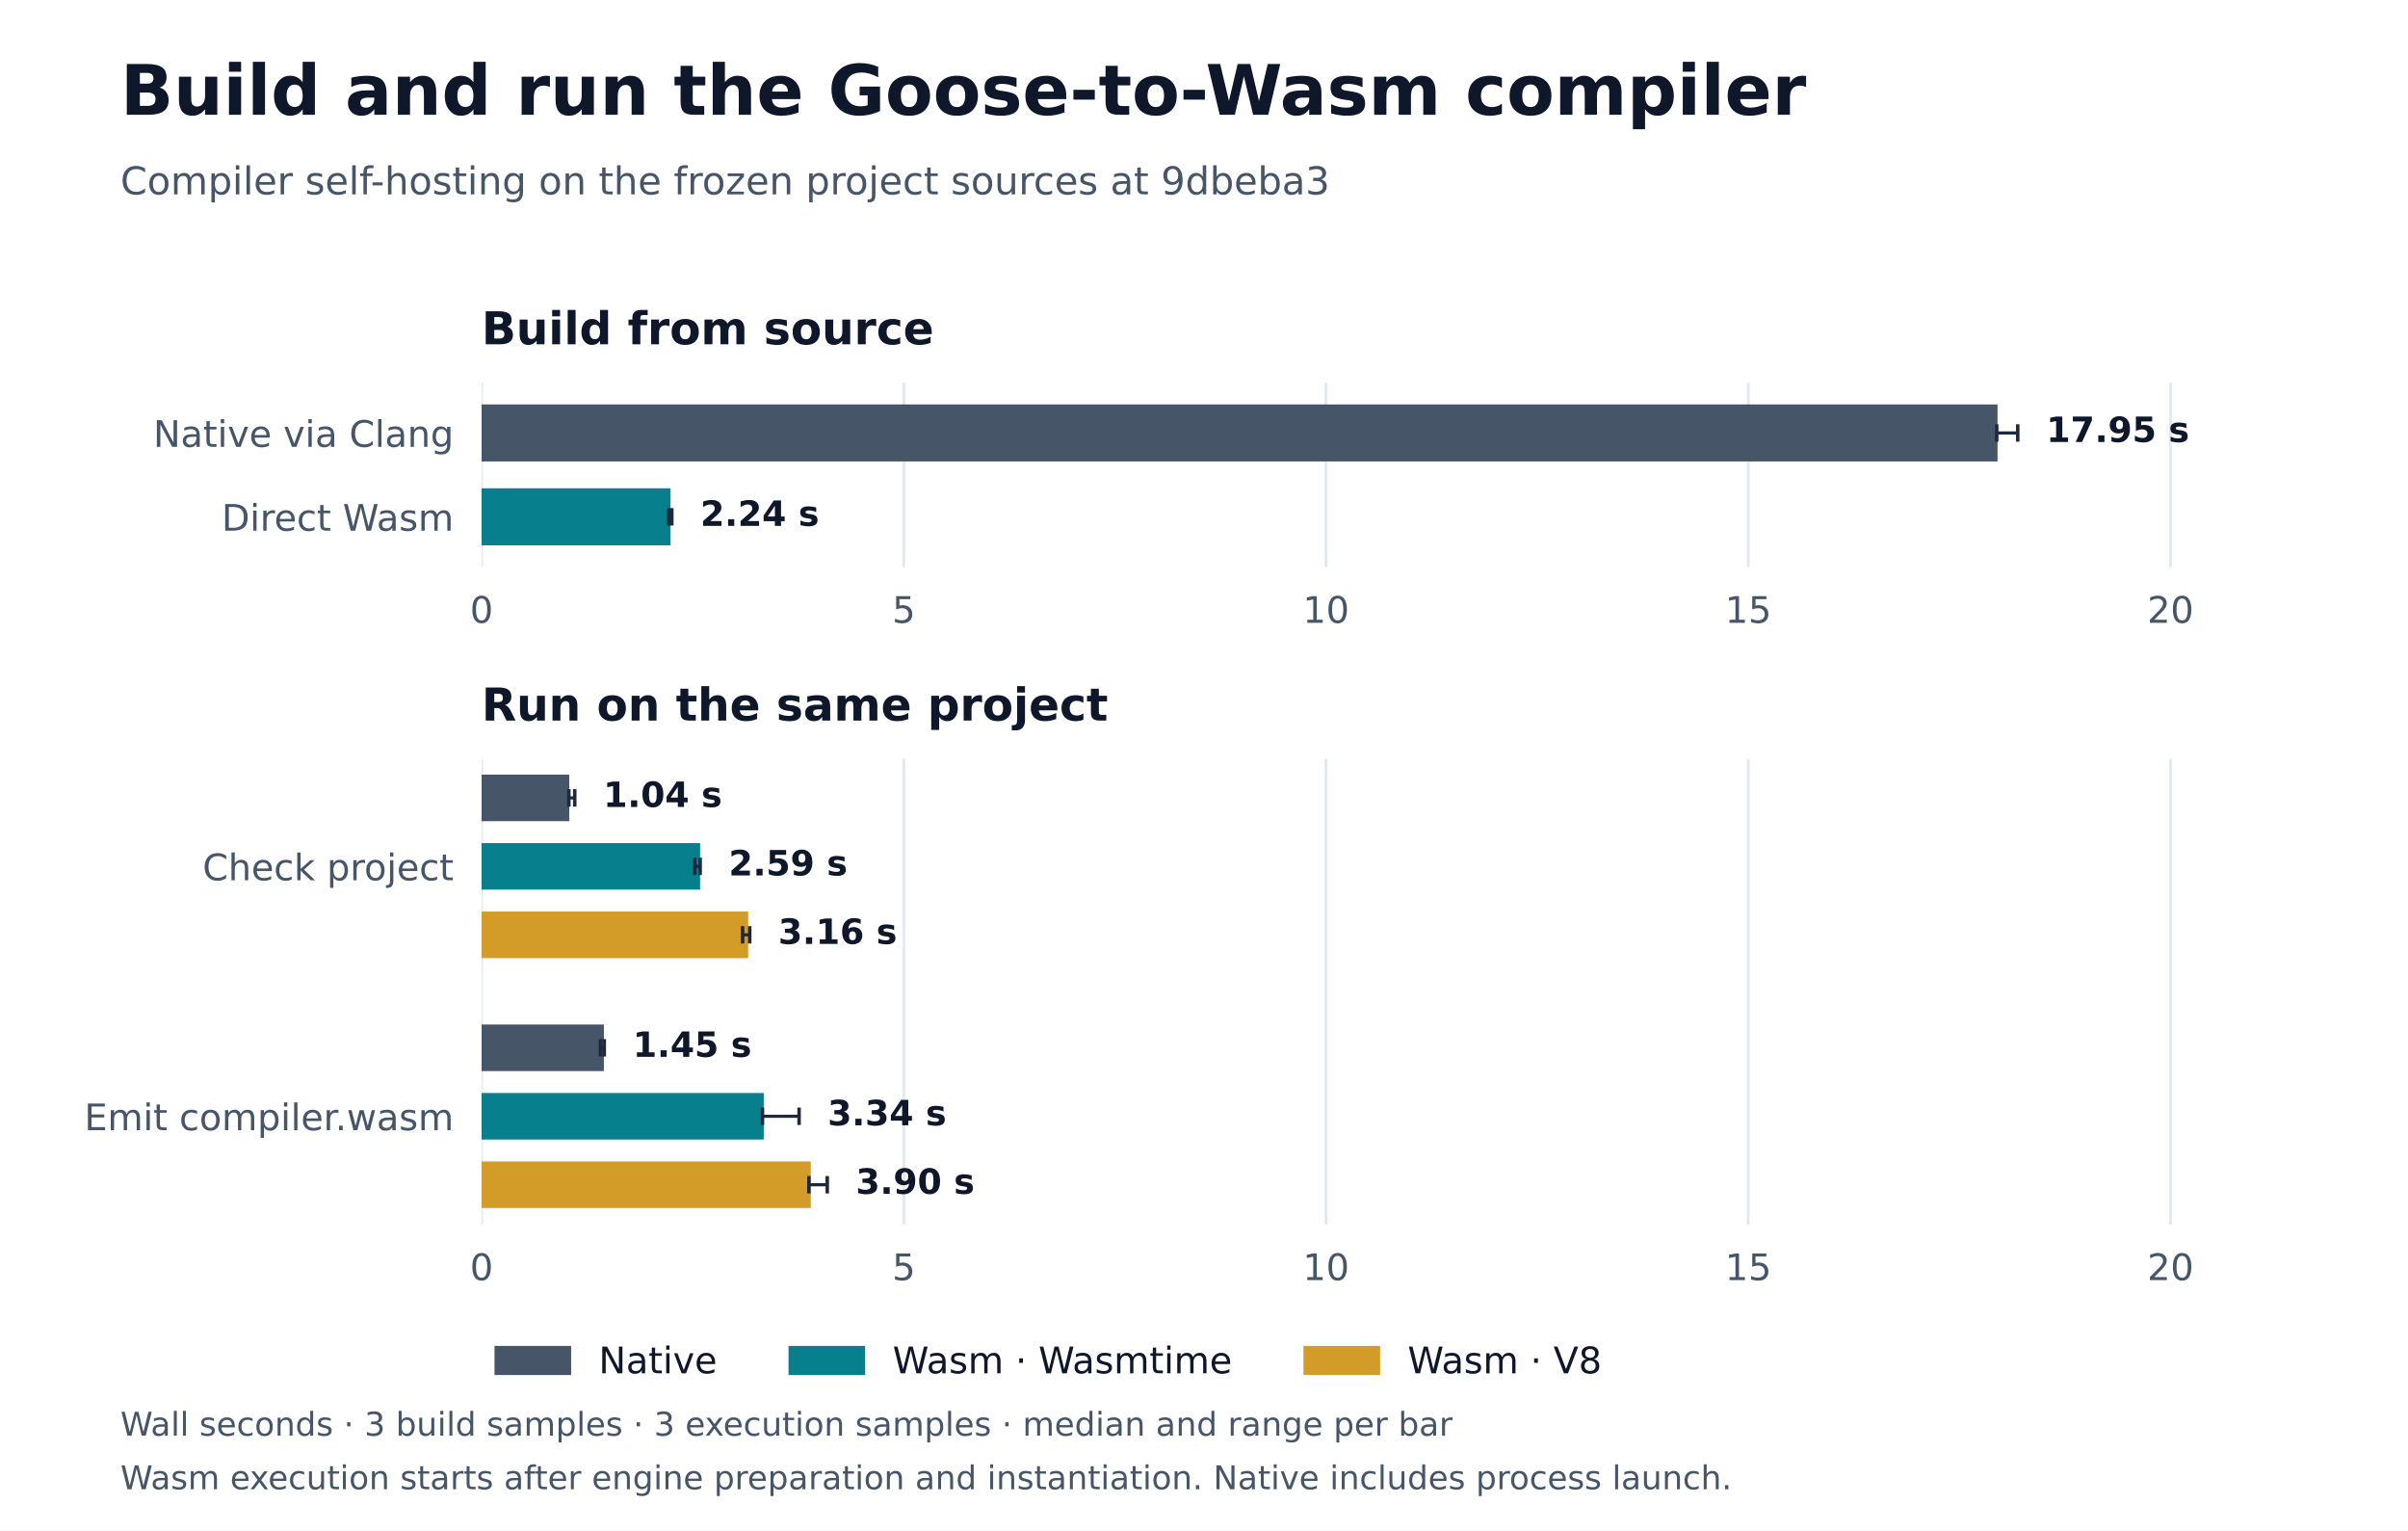
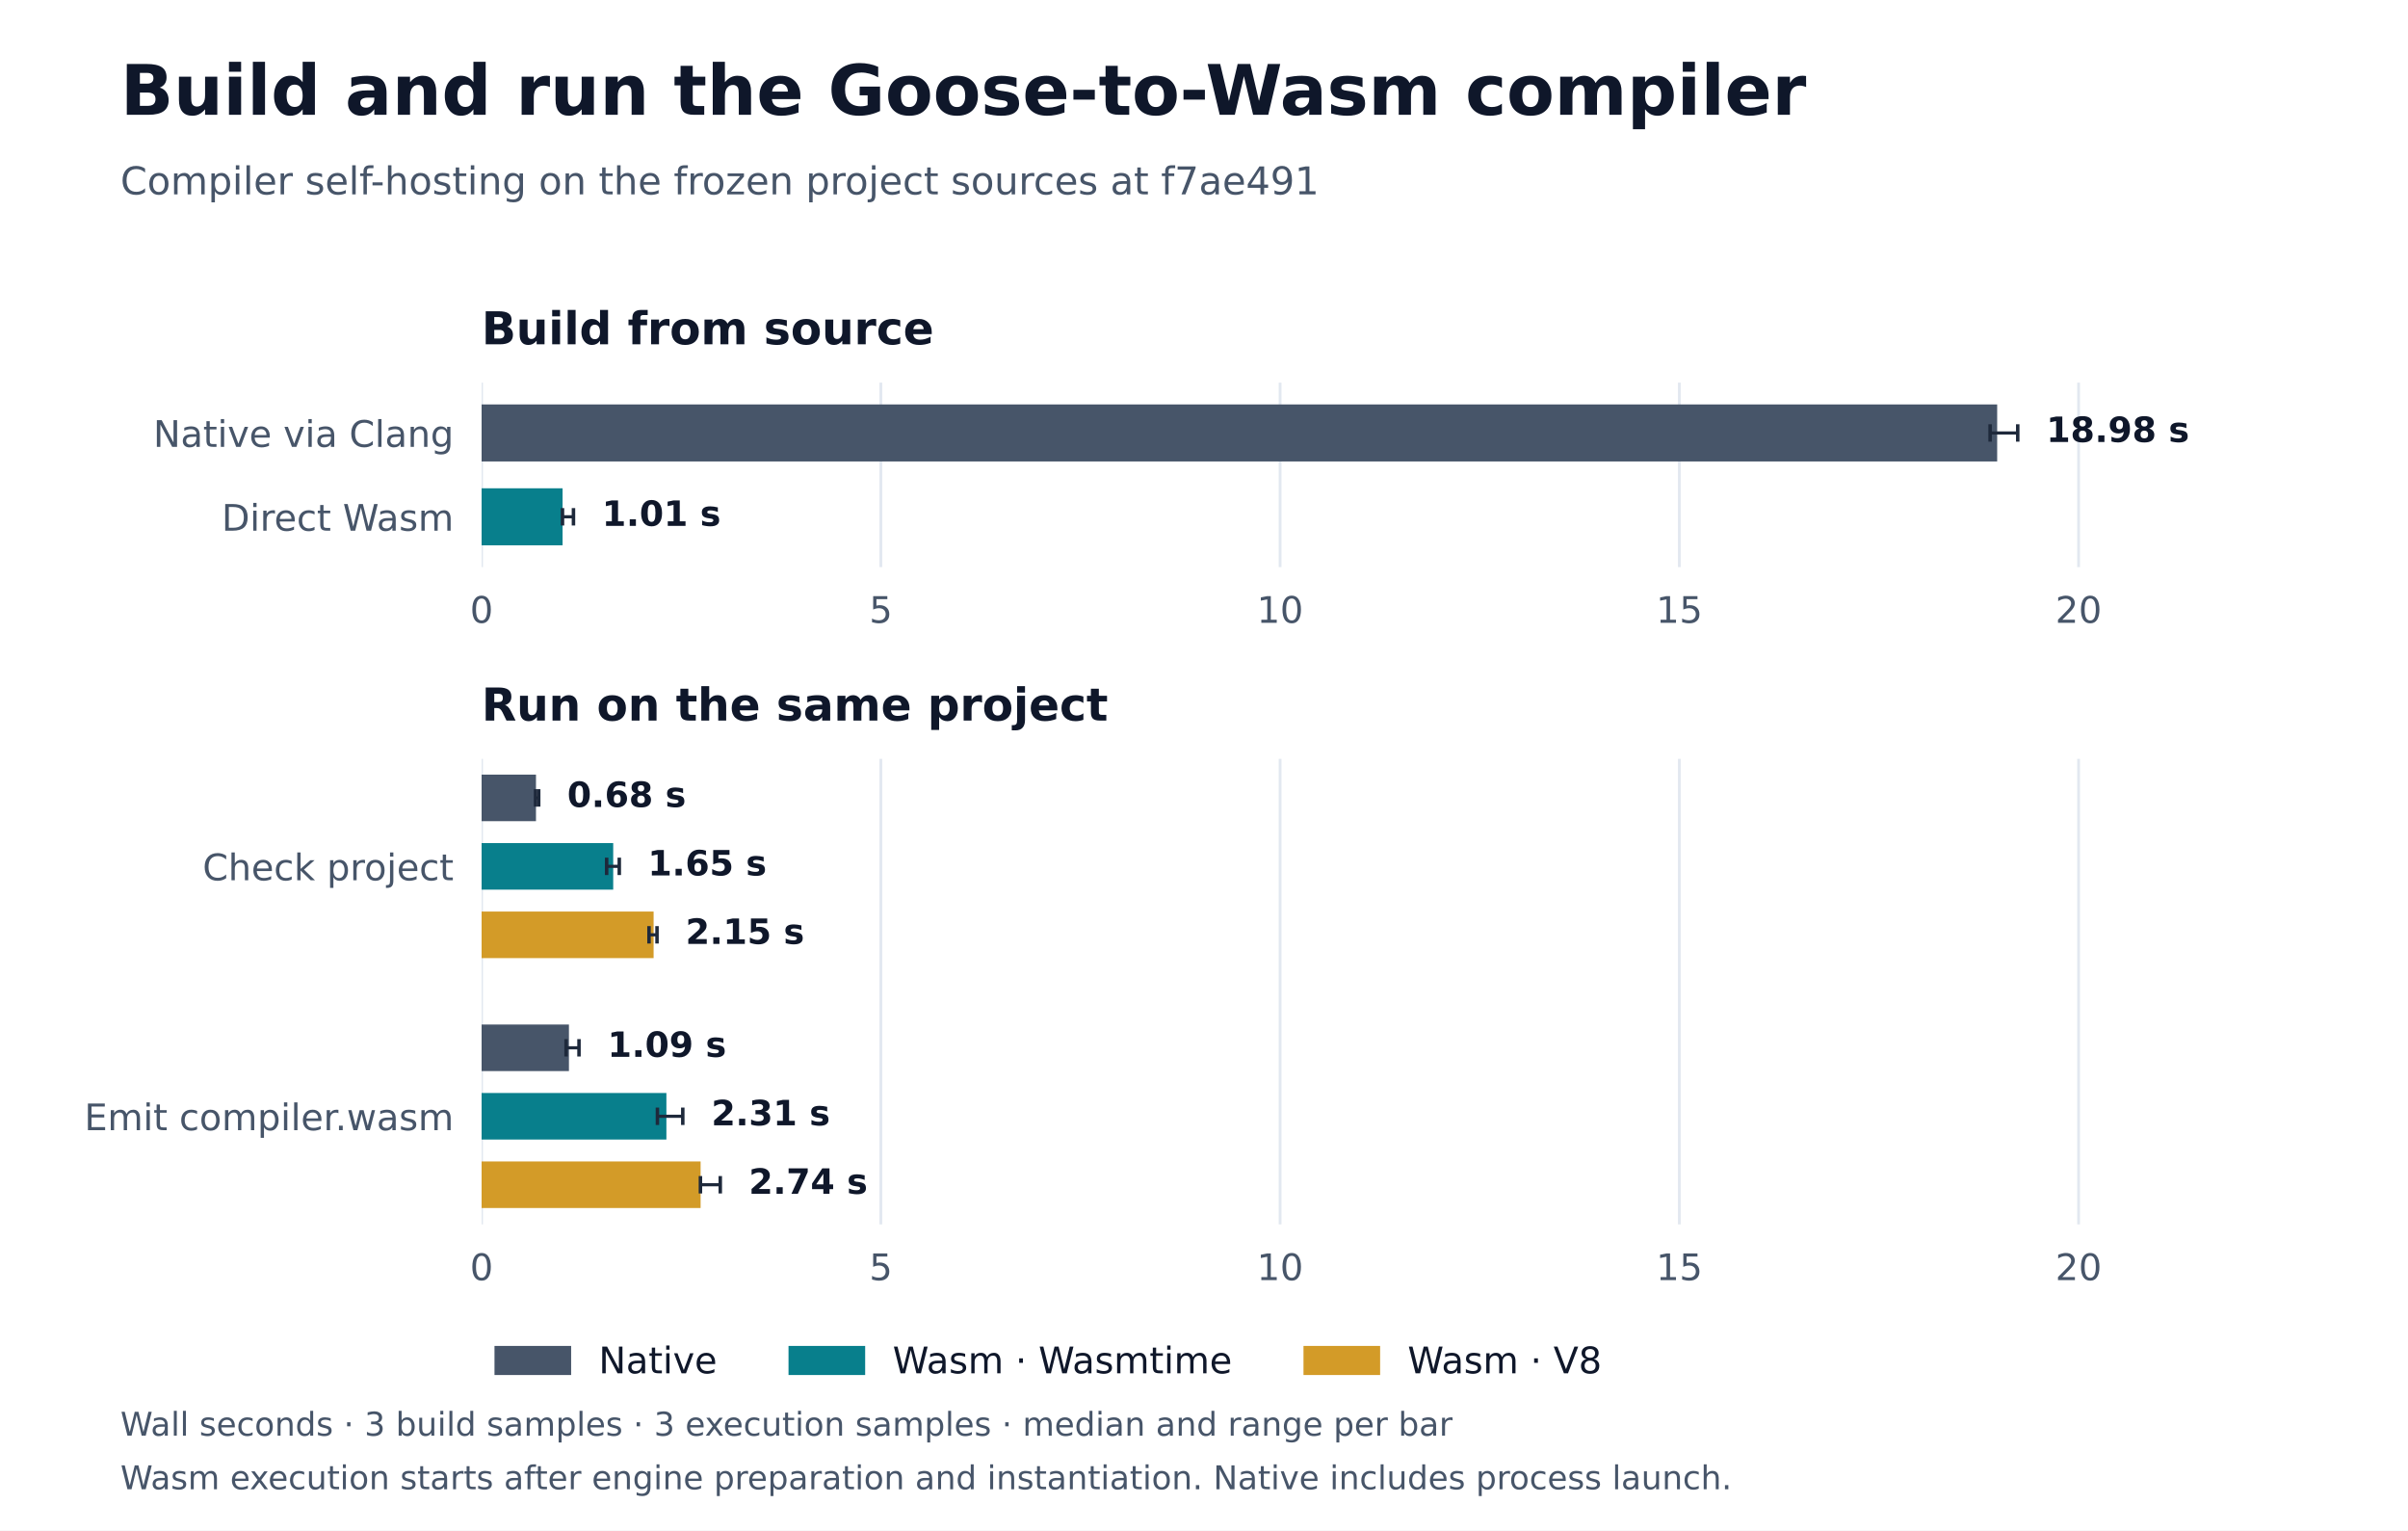
<svg xmlns="http://www.w3.org/2000/svg" xmlns:xlink="http://www.w3.org/1999/xlink" width="691.2pt" height="439.2pt" viewBox="0 0 691.2 439.2" version="1.1">
  <defs>
    <style type="text/css">*{stroke-linejoin: round; stroke-linecap: butt}</style>
  </defs>
  <g id="figure_1">
    <g id="patch_1">
      <path d="M 0 439.2 L 691.2 439.2 L 691.2 0 L 0 0 z " style="fill: #ffffff" />
    </g>
    <g id="axes_1">
      <g id="patch_2">
        <path d="M 138.24 162.735 L 649.728 162.735 L 649.728 109.8 L 138.24 109.8 z " style="fill: #ffffff" />
      </g>
      <g id="matplotlib.axis_1">
        <g id="xtick_1">
          <g id="line2d_1">
            <path d="M 138.24 162.735 L 138.24 109.8 " clip-path="url(#p8ee280f286)" style="fill: none; stroke: #e2e8f0; stroke-width: 0.8; stroke-linecap: square" />
          </g>
          <g id="line2d_2" />
          <g id="text_1">
            <text style="font-size: 10.5px; font-family: 'DejaVu Sans'; text-anchor: middle; fill: #475569" x="138.24" y="178.713" transform="rotate(-0 138.24 178.7125)">0</text>
          </g>
        </g>
        <g id="xtick_2">
          <g id="line2d_3">
-             <path d="M 259.437 162.735 L 259.437 109.8 " clip-path="url(#p8ee280f286)" style="fill: none; stroke: #e2e8f0; stroke-width: 0.8; stroke-linecap: square" />
+             <path d="M 252.841 162.735 L 252.841 109.8 " clip-path="url(#p8ee280f286)" style="fill: none; stroke: #e2e8f0; stroke-width: 0.8; stroke-linecap: square" />
          </g>
          <g id="line2d_4" />
          <g id="text_2">
-             <text style="font-size: 10.5px; font-family: 'DejaVu Sans'; text-anchor: middle; fill: #475569" x="259.437" y="178.713" transform="rotate(-0 259.4369 178.7125)">5</text>
+             <text style="font-size: 10.5px; font-family: 'DejaVu Sans'; text-anchor: middle; fill: #475569" x="252.841" y="178.713" transform="rotate(-0 252.8412 178.7125)">5</text>
          </g>
        </g>
        <g id="xtick_3">
          <g id="line2d_5">
-             <path d="M 380.634 162.735 L 380.634 109.8 " clip-path="url(#p8ee280f286)" style="fill: none; stroke: #e2e8f0; stroke-width: 0.8; stroke-linecap: square" />
+             <path d="M 367.442 162.735 L 367.442 109.8 " clip-path="url(#p8ee280f286)" style="fill: none; stroke: #e2e8f0; stroke-width: 0.8; stroke-linecap: square" />
          </g>
          <g id="line2d_6" />
          <g id="text_3">
-             <text style="font-size: 10.5px; font-family: 'DejaVu Sans'; text-anchor: middle; fill: #475569" x="380.634" y="178.713" transform="rotate(-0 380.6338 178.7125)">10</text>
+             <text style="font-size: 10.5px; font-family: 'DejaVu Sans'; text-anchor: middle; fill: #475569" x="367.442" y="178.713" transform="rotate(-0 367.4423 178.7125)">10</text>
          </g>
        </g>
        <g id="xtick_4">
          <g id="line2d_7">
-             <path d="M 501.831 162.735 L 501.831 109.8 " clip-path="url(#p8ee280f286)" style="fill: none; stroke: #e2e8f0; stroke-width: 0.8; stroke-linecap: square" />
+             <path d="M 482.043 162.735 L 482.043 109.8 " clip-path="url(#p8ee280f286)" style="fill: none; stroke: #e2e8f0; stroke-width: 0.8; stroke-linecap: square" />
          </g>
          <g id="line2d_8" />
          <g id="text_4">
-             <text style="font-size: 10.5px; font-family: 'DejaVu Sans'; text-anchor: middle; fill: #475569" x="501.831" y="178.713" transform="rotate(-0 501.8307 178.7125)">15</text>
+             <text style="font-size: 10.5px; font-family: 'DejaVu Sans'; text-anchor: middle; fill: #475569" x="482.043" y="178.713" transform="rotate(-0 482.0435 178.7125)">15</text>
          </g>
        </g>
        <g id="xtick_5">
          <g id="line2d_9">
-             <path d="M 623.028 162.735 L 623.028 109.8 " clip-path="url(#p8ee280f286)" style="fill: none; stroke: #e2e8f0; stroke-width: 0.8; stroke-linecap: square" />
+             <path d="M 596.645 162.735 L 596.645 109.8 " clip-path="url(#p8ee280f286)" style="fill: none; stroke: #e2e8f0; stroke-width: 0.8; stroke-linecap: square" />
          </g>
          <g id="line2d_10" />
          <g id="text_5">
-             <text style="font-size: 10.5px; font-family: 'DejaVu Sans'; text-anchor: middle; fill: #475569" x="623.028" y="178.713" transform="rotate(-0 623.0277 178.7125)">20</text>
+             <text style="font-size: 10.5px; font-family: 'DejaVu Sans'; text-anchor: middle; fill: #475569" x="596.645" y="178.713" transform="rotate(-0 596.6446 178.7125)">20</text>
          </g>
        </g>
      </g>
      <g id="matplotlib.axis_2">
        <g id="ytick_1">
          <g id="line2d_11" />
          <g id="text_6">
            <text style="font-size: 10.5px; font-family: 'DejaVu Sans'; text-anchor: end; fill: #475569" x="130.24" y="128.226" transform="rotate(-0 130.24 128.226)">Native via Clang</text>
          </g>
        </g>
        <g id="ytick_2">
          <g id="line2d_12" />
          <g id="text_7">
            <text style="font-size: 10.5px; font-family: 'DejaVu Sans'; text-anchor: end; fill: #475569" x="130.24" y="152.287" transform="rotate(-0 130.24 152.2874)">Direct Wasm</text>
          </g>
        </g>
      </g>
      <g id="patch_3">
-         <path d="M 138.24 116.056 L 573.379 116.056 L 573.379 132.418 L 138.24 132.418 z " clip-path="url(#p8ee280f286)" style="fill: #475569" />
+         <path d="M 138.24 116.056 L 573.275 116.056 L 573.275 132.418 L 138.24 132.418 z " clip-path="url(#p8ee280f286)" style="fill: #475569" />
      </g>
      <g id="patch_4">
-         <path d="M 138.24 140.117 L 192.467 140.117 L 192.467 156.479 L 138.24 156.479 z " clip-path="url(#p8ee280f286)" style="fill: #087f8c" />
+         <path d="M 138.24 140.117 L 161.485 140.117 L 161.485 156.479 L 138.24 156.479 z " clip-path="url(#p8ee280f286)" style="fill: #087f8c" />
      </g>
      <g id="LineCollection_1">
-         <path d="M 573.147 124.237 L 579.178 124.237 " clip-path="url(#p8ee280f286)" style="fill: none; stroke: #1e293b; stroke-width: 0.9" />
+         <path d="M 571.244 124.237 L 579.178 124.237 " clip-path="url(#p8ee280f286)" style="fill: none; stroke: #1e293b; stroke-width: 0.9" />
      </g>
      <g id="line2d_13">
        <defs>
          <path id="m0acf684bec" d="M 0 2.5 L 0 -2.5 " style="stroke: #1e293b" />
        </defs>
        <g clip-path="url(#p8ee280f286)">
-           <use xlink:href="#m0acf684bec" x="573.147" y="124.237" style="fill: #1f77b4; stroke: #1e293b" />
+           <use xlink:href="#m0acf684bec" x="571.244" y="124.237" style="fill: #1f77b4; stroke: #1e293b" />
        </g>
      </g>
      <g id="line2d_14">
        <g clip-path="url(#p8ee280f286)">
          <use xlink:href="#m0acf684bec" x="579.178" y="124.237" style="fill: #1f77b4; stroke: #1e293b" />
        </g>
      </g>
      <g id="LineCollection_2">
-         <path d="M 191.993 148.298 L 192.839 148.298 " clip-path="url(#p8ee280f286)" style="fill: none; stroke: #1e293b; stroke-width: 0.9" />
+         <path d="M 161.458 148.298 L 164.61 148.298 " clip-path="url(#p8ee280f286)" style="fill: none; stroke: #1e293b; stroke-width: 0.9" />
      </g>
      <g id="line2d_15">
        <g clip-path="url(#p8ee280f286)">
-           <use xlink:href="#m0acf684bec" x="191.993" y="148.298" style="fill: #1f77b4; stroke: #1e293b" />
+           <use xlink:href="#m0acf684bec" x="161.458" y="148.298" style="fill: #1f77b4; stroke: #1e293b" />
        </g>
      </g>
      <g id="line2d_16">
        <g clip-path="url(#p8ee280f286)">
-           <use xlink:href="#m0acf684bec" x="192.839" y="148.298" style="fill: #1f77b4; stroke: #1e293b" />
+           <use xlink:href="#m0acf684bec" x="164.61" y="148.298" style="fill: #1f77b4; stroke: #1e293b" />
        </g>
      </g>
      <g id="text_8">
-         <text style="font-weight: 700; font-size: 10px; font-family: 'DejaVu Sans'; text-anchor: start; fill: #0f172a" x="587.362" y="126.834" transform="rotate(-0 587.3617 126.8345)">17.95 s</text>
+         <text style="font-weight: 700; font-size: 10px; font-family: 'DejaVu Sans'; text-anchor: start; fill: #0f172a" x="587.362" y="126.834" transform="rotate(-0 587.3617 126.8345)">18.98 s</text>
      </g>
      <g id="text_9">
-         <text style="font-weight: 700; font-size: 10px; font-family: 'DejaVu Sans'; text-anchor: start; fill: #0f172a" x="201.023" y="150.896" transform="rotate(-0 201.0233 150.8958)">2.24 s</text>
+         <text style="font-weight: 700; font-size: 10px; font-family: 'DejaVu Sans'; text-anchor: start; fill: #0f172a" x="172.794" y="150.896" transform="rotate(-0 172.794 150.8958)">1.01 s</text>
      </g>
      <g id="text_10">
        <text style="font-weight: 700; font-size: 13px; font-family: 'DejaVu Sans'; text-anchor: start; fill: #0f172a" x="138.24" y="98.8" transform="rotate(-0 138.24 98.8)">Build from source</text>
      </g>
    </g>
    <g id="axes_2">
      <g id="patch_5">
        <path d="M 138.24 351.36 L 649.728 351.36 L 649.728 217.762 L 138.24 217.762 z " style="fill: #ffffff" />
      </g>
      <g id="matplotlib.axis_3">
        <g id="xtick_6">
          <g id="line2d_17">
            <path d="M 138.24 351.36 L 138.24 217.762 " clip-path="url(#p224face17b)" style="fill: none; stroke: #e2e8f0; stroke-width: 0.8; stroke-linecap: square" />
          </g>
          <g id="line2d_18" />
          <g id="text_11">
            <text style="font-size: 10.5px; font-family: 'DejaVu Sans'; text-anchor: middle; fill: #475569" x="138.24" y="367.338" transform="rotate(-0 138.24 367.3375)">0</text>
          </g>
        </g>
        <g id="xtick_7">
          <g id="line2d_19">
-             <path d="M 259.437 351.36 L 259.437 217.762 " clip-path="url(#p224face17b)" style="fill: none; stroke: #e2e8f0; stroke-width: 0.8; stroke-linecap: square" />
+             <path d="M 252.841 351.36 L 252.841 217.762 " clip-path="url(#p224face17b)" style="fill: none; stroke: #e2e8f0; stroke-width: 0.8; stroke-linecap: square" />
          </g>
          <g id="line2d_20" />
          <g id="text_12">
-             <text style="font-size: 10.5px; font-family: 'DejaVu Sans'; text-anchor: middle; fill: #475569" x="259.437" y="367.338" transform="rotate(-0 259.4369 367.3375)">5</text>
+             <text style="font-size: 10.5px; font-family: 'DejaVu Sans'; text-anchor: middle; fill: #475569" x="252.841" y="367.338" transform="rotate(-0 252.8412 367.3375)">5</text>
          </g>
        </g>
        <g id="xtick_8">
          <g id="line2d_21">
-             <path d="M 380.634 351.36 L 380.634 217.762 " clip-path="url(#p224face17b)" style="fill: none; stroke: #e2e8f0; stroke-width: 0.8; stroke-linecap: square" />
+             <path d="M 367.442 351.36 L 367.442 217.762 " clip-path="url(#p224face17b)" style="fill: none; stroke: #e2e8f0; stroke-width: 0.8; stroke-linecap: square" />
          </g>
          <g id="line2d_22" />
          <g id="text_13">
-             <text style="font-size: 10.5px; font-family: 'DejaVu Sans'; text-anchor: middle; fill: #475569" x="380.634" y="367.338" transform="rotate(-0 380.6338 367.3375)">10</text>
+             <text style="font-size: 10.5px; font-family: 'DejaVu Sans'; text-anchor: middle; fill: #475569" x="367.442" y="367.338" transform="rotate(-0 367.4423 367.3375)">10</text>
          </g>
        </g>
        <g id="xtick_9">
          <g id="line2d_23">
-             <path d="M 501.831 351.36 L 501.831 217.762 " clip-path="url(#p224face17b)" style="fill: none; stroke: #e2e8f0; stroke-width: 0.8; stroke-linecap: square" />
+             <path d="M 482.043 351.36 L 482.043 217.762 " clip-path="url(#p224face17b)" style="fill: none; stroke: #e2e8f0; stroke-width: 0.8; stroke-linecap: square" />
          </g>
          <g id="line2d_24" />
          <g id="text_14">
-             <text style="font-size: 10.5px; font-family: 'DejaVu Sans'; text-anchor: middle; fill: #475569" x="501.831" y="367.338" transform="rotate(-0 501.8307 367.3375)">15</text>
+             <text style="font-size: 10.5px; font-family: 'DejaVu Sans'; text-anchor: middle; fill: #475569" x="482.043" y="367.338" transform="rotate(-0 482.0435 367.3375)">15</text>
          </g>
        </g>
        <g id="xtick_10">
          <g id="line2d_25">
-             <path d="M 623.028 351.36 L 623.028 217.762 " clip-path="url(#p224face17b)" style="fill: none; stroke: #e2e8f0; stroke-width: 0.8; stroke-linecap: square" />
+             <path d="M 596.645 351.36 L 596.645 217.762 " clip-path="url(#p224face17b)" style="fill: none; stroke: #e2e8f0; stroke-width: 0.8; stroke-linecap: square" />
          </g>
          <g id="line2d_26" />
          <g id="text_15">
-             <text style="font-size: 10.5px; font-family: 'DejaVu Sans'; text-anchor: middle; fill: #475569" x="623.028" y="367.338" transform="rotate(-0 623.0277 367.3375)">20</text>
+             <text style="font-size: 10.5px; font-family: 'DejaVu Sans'; text-anchor: middle; fill: #475569" x="596.645" y="367.338" transform="rotate(-0 596.6446 367.3375)">20</text>
          </g>
        </g>
      </g>
      <g id="matplotlib.axis_4">
        <g id="ytick_3">
          <g id="line2d_27" />
          <g id="text_16">
            <text style="font-size: 10.5px; font-family: 'DejaVu Sans'; text-anchor: end; fill: #475569" x="130.24" y="252.597" transform="rotate(-0 130.24 252.5967)">Check project</text>
          </g>
        </g>
        <g id="ytick_4">
          <g id="line2d_28" />
          <g id="text_17">
            <text style="font-size: 10.5px; font-family: 'DejaVu Sans'; text-anchor: end; fill: #475569" x="130.24" y="324.307" transform="rotate(-0 130.24 324.3073)">Emit compiler.wasm</text>
          </g>
        </g>
      </g>
      <g id="patch_6">
-         <path d="M 138.24 222.281 L 163.396 222.281 L 163.396 235.641 L 138.24 235.641 z " clip-path="url(#p224face17b)" style="fill: #475569" />
+         <path d="M 138.24 222.281 L 153.849 222.281 L 153.849 235.641 L 138.24 235.641 z " clip-path="url(#p224face17b)" style="fill: #475569" />
      </g>
      <g id="patch_7">
-         <path d="M 138.24 241.928 L 200.96 241.928 L 200.96 255.287 L 138.24 255.287 z " clip-path="url(#p224face17b)" style="fill: #087f8c" />
+         <path d="M 138.24 241.928 L 176.017 241.928 L 176.017 255.287 L 138.24 255.287 z " clip-path="url(#p224face17b)" style="fill: #087f8c" />
      </g>
      <g id="patch_8">
-         <path d="M 138.24 261.574 L 214.76 261.574 L 214.76 274.934 L 138.24 274.934 z " clip-path="url(#p224face17b)" style="fill: #d39b28" />
+         <path d="M 138.24 261.574 L 187.612 261.574 L 187.612 274.934 L 138.24 274.934 z " clip-path="url(#p224face17b)" style="fill: #d39b28" />
      </g>
      <g id="patch_9">
-         <path d="M 138.24 293.992 L 173.344 293.992 L 173.344 307.351 L 138.24 307.351 z " clip-path="url(#p224face17b)" style="fill: #475569" />
+         <path d="M 138.24 293.992 L 163.309 293.992 L 163.309 307.351 L 138.24 307.351 z " clip-path="url(#p224face17b)" style="fill: #475569" />
      </g>
      <g id="patch_10">
-         <path d="M 138.24 313.638 L 219.234 313.638 L 219.234 326.998 L 138.24 326.998 z " clip-path="url(#p224face17b)" style="fill: #087f8c" />
+         <path d="M 138.24 313.638 L 191.285 313.638 L 191.285 326.998 L 138.24 326.998 z " clip-path="url(#p224face17b)" style="fill: #087f8c" />
      </g>
      <g id="patch_11">
-         <path d="M 138.24 333.285 L 232.727 333.285 L 232.727 346.645 L 138.24 346.645 z " clip-path="url(#p224face17b)" style="fill: #d39b28" />
+         <path d="M 138.24 333.285 L 201.104 333.285 L 201.104 346.645 L 138.24 346.645 z " clip-path="url(#p224face17b)" style="fill: #d39b28" />
      </g>
      <g id="LineCollection_3">
-         <path d="M 163.284 228.961 L 164.979 228.961 " clip-path="url(#p224face17b)" style="fill: none; stroke: #1e293b; stroke-width: 0.9" />
+         <path d="M 153.719 228.961 L 154.627 228.961 " clip-path="url(#p224face17b)" style="fill: none; stroke: #1e293b; stroke-width: 0.9" />
      </g>
      <g id="line2d_29">
        <g clip-path="url(#p224face17b)">
-           <use xlink:href="#m0acf684bec" x="163.284" y="228.961" style="fill: #1f77b4; stroke: #1e293b" />
+           <use xlink:href="#m0acf684bec" x="153.719" y="228.961" style="fill: #1f77b4; stroke: #1e293b" />
        </g>
      </g>
      <g id="line2d_30">
        <g clip-path="url(#p224face17b)">
-           <use xlink:href="#m0acf684bec" x="164.979" y="228.961" style="fill: #1f77b4; stroke: #1e293b" />
+           <use xlink:href="#m0acf684bec" x="154.627" y="228.961" style="fill: #1f77b4; stroke: #1e293b" />
        </g>
      </g>
      <g id="LineCollection_4">
-         <path d="M 199.449 248.608 L 200.977 248.608 " clip-path="url(#p224face17b)" style="fill: none; stroke: #1e293b; stroke-width: 0.9" />
+         <path d="M 174.136 248.608 L 177.762 248.608 " clip-path="url(#p224face17b)" style="fill: none; stroke: #1e293b; stroke-width: 0.9" />
      </g>
      <g id="line2d_31">
        <g clip-path="url(#p224face17b)">
-           <use xlink:href="#m0acf684bec" x="199.449" y="248.608" style="fill: #1f77b4; stroke: #1e293b" />
+           <use xlink:href="#m0acf684bec" x="174.136" y="248.608" style="fill: #1f77b4; stroke: #1e293b" />
        </g>
      </g>
      <g id="line2d_32">
        <g clip-path="url(#p224face17b)">
-           <use xlink:href="#m0acf684bec" x="200.977" y="248.608" style="fill: #1f77b4; stroke: #1e293b" />
+           <use xlink:href="#m0acf684bec" x="177.762" y="248.608" style="fill: #1f77b4; stroke: #1e293b" />
        </g>
      </g>
      <g id="LineCollection_5">
-         <path d="M 213.153 268.254 L 215.204 268.254 " clip-path="url(#p224face17b)" style="fill: none; stroke: #1e293b; stroke-width: 0.9" />
+         <path d="M 186.296 268.254 L 188.591 268.254 " clip-path="url(#p224face17b)" style="fill: none; stroke: #1e293b; stroke-width: 0.9" />
      </g>
      <g id="line2d_33">
        <g clip-path="url(#p224face17b)">
-           <use xlink:href="#m0acf684bec" x="213.153" y="268.254" style="fill: #1f77b4; stroke: #1e293b" />
+           <use xlink:href="#m0acf684bec" x="186.296" y="268.254" style="fill: #1f77b4; stroke: #1e293b" />
        </g>
      </g>
      <g id="line2d_34">
        <g clip-path="url(#p224face17b)">
-           <use xlink:href="#m0acf684bec" x="215.204" y="268.254" style="fill: #1f77b4; stroke: #1e293b" />
+           <use xlink:href="#m0acf684bec" x="188.591" y="268.254" style="fill: #1f77b4; stroke: #1e293b" />
        </g>
      </g>
      <g id="LineCollection_6">
-         <path d="M 172.376 300.671 L 173.458 300.671 " clip-path="url(#p224face17b)" style="fill: none; stroke: #1e293b; stroke-width: 0.9" />
+         <path d="M 162.488 300.671 L 166.197 300.671 " clip-path="url(#p224face17b)" style="fill: none; stroke: #1e293b; stroke-width: 0.9" />
      </g>
      <g id="line2d_35">
        <g clip-path="url(#p224face17b)">
-           <use xlink:href="#m0acf684bec" x="172.376" y="300.671" style="fill: #1f77b4; stroke: #1e293b" />
+           <use xlink:href="#m0acf684bec" x="162.488" y="300.671" style="fill: #1f77b4; stroke: #1e293b" />
        </g>
      </g>
      <g id="line2d_36">
        <g clip-path="url(#p224face17b)">
-           <use xlink:href="#m0acf684bec" x="173.458" y="300.671" style="fill: #1f77b4; stroke: #1e293b" />
+           <use xlink:href="#m0acf684bec" x="166.197" y="300.671" style="fill: #1f77b4; stroke: #1e293b" />
        </g>
      </g>
      <g id="LineCollection_7">
-         <path d="M 218.863 320.318 L 229.371 320.318 " clip-path="url(#p224face17b)" style="fill: none; stroke: #1e293b; stroke-width: 0.9" />
+         <path d="M 188.71 320.318 L 195.988 320.318 " clip-path="url(#p224face17b)" style="fill: none; stroke: #1e293b; stroke-width: 0.9" />
      </g>
      <g id="line2d_37">
        <g clip-path="url(#p224face17b)">
-           <use xlink:href="#m0acf684bec" x="218.863" y="320.318" style="fill: #1f77b4; stroke: #1e293b" />
+           <use xlink:href="#m0acf684bec" x="188.71" y="320.318" style="fill: #1f77b4; stroke: #1e293b" />
        </g>
      </g>
      <g id="line2d_38">
        <g clip-path="url(#p224face17b)">
-           <use xlink:href="#m0acf684bec" x="229.371" y="320.318" style="fill: #1f77b4; stroke: #1e293b" />
+           <use xlink:href="#m0acf684bec" x="195.988" y="320.318" style="fill: #1f77b4; stroke: #1e293b" />
        </g>
      </g>
      <g id="LineCollection_8">
-         <path d="M 232.19 339.965 L 237.459 339.965 " clip-path="url(#p224face17b)" style="fill: none; stroke: #1e293b; stroke-width: 0.9" />
+         <path d="M 201.055 339.965 L 206.749 339.965 " clip-path="url(#p224face17b)" style="fill: none; stroke: #1e293b; stroke-width: 0.9" />
      </g>
      <g id="line2d_39">
        <g clip-path="url(#p224face17b)">
-           <use xlink:href="#m0acf684bec" x="232.19" y="339.965" style="fill: #1f77b4; stroke: #1e293b" />
+           <use xlink:href="#m0acf684bec" x="201.055" y="339.965" style="fill: #1f77b4; stroke: #1e293b" />
        </g>
      </g>
      <g id="line2d_40">
        <g clip-path="url(#p224face17b)">
-           <use xlink:href="#m0acf684bec" x="237.459" y="339.965" style="fill: #1f77b4; stroke: #1e293b" />
+           <use xlink:href="#m0acf684bec" x="206.749" y="339.965" style="fill: #1f77b4; stroke: #1e293b" />
        </g>
      </g>
      <g id="text_18">
-         <text style="font-weight: 700; font-size: 10px; font-family: 'DejaVu Sans'; text-anchor: start; fill: #0f172a" x="173.163" y="231.558" transform="rotate(-0 173.1626 231.5585)">1.04 s</text>
+         <text style="font-weight: 700; font-size: 10px; font-family: 'DejaVu Sans'; text-anchor: start; fill: #0f172a" x="162.81" y="231.558" transform="rotate(-0 162.8104 231.5585)">0.68 s</text>
      </g>
      <g id="text_19">
-         <text style="font-weight: 700; font-size: 10px; font-family: 'DejaVu Sans'; text-anchor: start; fill: #0f172a" x="209.16" y="251.205" transform="rotate(-0 209.1604 251.2052)">2.59 s</text>
+         <text style="font-weight: 700; font-size: 10px; font-family: 'DejaVu Sans'; text-anchor: start; fill: #0f172a" x="185.946" y="251.205" transform="rotate(-0 185.9459 251.2052)">1.65 s</text>
      </g>
      <g id="text_20">
-         <text style="font-weight: 700; font-size: 10px; font-family: 'DejaVu Sans'; text-anchor: start; fill: #0f172a" x="223.387" y="270.852" transform="rotate(-0 223.3874 270.8519)">3.16 s</text>
+         <text style="font-weight: 700; font-size: 10px; font-family: 'DejaVu Sans'; text-anchor: start; fill: #0f172a" x="196.775" y="270.852" transform="rotate(-0 196.7752 270.8519)">2.15 s</text>
      </g>
      <g id="text_21">
-         <text style="font-weight: 700; font-size: 10px; font-family: 'DejaVu Sans'; text-anchor: start; fill: #0f172a" x="181.642" y="303.269" transform="rotate(-0 181.6419 303.2691)">1.45 s</text>
+         <text style="font-weight: 700; font-size: 10px; font-family: 'DejaVu Sans'; text-anchor: start; fill: #0f172a" x="174.381" y="303.269" transform="rotate(-0 174.3808 303.2691)">1.09 s</text>
      </g>
      <g id="text_22">
-         <text style="font-weight: 700; font-size: 10px; font-family: 'DejaVu Sans'; text-anchor: start; fill: #0f172a" x="237.555" y="322.916" transform="rotate(-0 237.5548 322.9158)">3.34 s</text>
+         <text style="font-weight: 700; font-size: 10px; font-family: 'DejaVu Sans'; text-anchor: start; fill: #0f172a" x="204.172" y="322.916" transform="rotate(-0 204.1716 322.9158)">2.31 s</text>
      </g>
      <g id="text_23">
-         <text style="font-weight: 700; font-size: 10px; font-family: 'DejaVu Sans'; text-anchor: start; fill: #0f172a" x="245.643" y="342.563" transform="rotate(-0 245.643 342.5625)">3.90 s</text>
+         <text style="font-weight: 700; font-size: 10px; font-family: 'DejaVu Sans'; text-anchor: start; fill: #0f172a" x="214.933" y="342.563" transform="rotate(-0 214.9329 342.5625)">2.74 s</text>
      </g>
      <g id="text_24">
        <text style="font-weight: 700; font-size: 13px; font-family: 'DejaVu Sans'; text-anchor: start; fill: #0f172a" x="138.24" y="206.762" transform="rotate(-0 138.24 206.7622)">Run on the same project</text>
      </g>
      <g id="legend_1">
        <g id="patch_12">
          <path d="M 142.44 394.069 L 163.44 394.069 L 163.44 386.719 L 142.44 386.719 z " style="fill: #475569; stroke: #475569; stroke-linejoin: miter" />
        </g>
        <g id="text_25">
          <text style="font-size: 10.5px; font-family: 'DejaVu Sans'; text-anchor: start; fill: #0f172a" x="171.84" y="394.069" transform="rotate(-0 171.84 394.0687)">Native</text>
        </g>
        <g id="patch_13">
          <path d="M 226.839 394.069 L 247.839 394.069 L 247.839 386.719 L 226.839 386.719 z " style="fill: #087f8c; stroke: #087f8c; stroke-linejoin: miter" />
        </g>
        <g id="text_26">
          <text style="font-size: 10.5px; font-family: 'DejaVu Sans'; text-anchor: start; fill: #0f172a" x="256.239" y="394.069" transform="rotate(-0 256.2387 394.0687)">Wasm · Wasmtime</text>
        </g>
        <g id="patch_14">
          <path d="M 374.657 394.069 L 395.657 394.069 L 395.657 386.719 L 374.657 386.719 z " style="fill: #d39b28; stroke: #d39b28; stroke-linejoin: miter" />
        </g>
        <g id="text_27">
          <text style="font-size: 10.5px; font-family: 'DejaVu Sans'; text-anchor: start; fill: #0f172a" x="404.057" y="394.069" transform="rotate(-0 404.0573 394.0687)">Wasm · V8</text>
        </g>
      </g>
    </g>
    <g id="text_28">
      <text style="font-weight: 700; font-size: 20px; font-family: 'DejaVu Sans'; text-anchor: start; fill: #0f172a" x="34.56" y="32.94" transform="rotate(-0 34.56 32.94)">Build and run the Goose-to-Wasm compiler</text>
    </g>
    <g id="text_29">
-       <text style="font-size: 11px; font-family: 'DejaVu Sans'; text-anchor: start; fill: #475569" x="34.56" y="55.778" transform="rotate(-0 34.56 55.7784)">Compiler self-hosting on the frozen project sources at 9dbeba3</text>
+       <text style="font-size: 11px; font-family: 'DejaVu Sans'; text-anchor: start; fill: #475569" x="34.56" y="55.778" transform="rotate(-0 34.56 55.7784)">Compiler self-hosting on the frozen project sources at f7ae491</text>
    </g>
    <g id="text_30">
      <text style="font-size: 9.4px; font-family: 'DejaVu Sans'; text-anchor: start; fill: #475569" x="34.56" y="411.97" transform="rotate(-0 34.56 411.9696)">Wall seconds · 3 build samples · 3 execution samples · median and range per bar</text>
    </g>
    <g id="text_31">
      <text style="font-size: 9.4px; font-family: 'DejaVu Sans'; text-anchor: start; fill: #475569" x="34.56" y="427.342" transform="rotate(-0 34.56 427.3416)">Wasm execution starts after engine preparation and instantiation. Native includes process launch.</text>
    </g>
  </g>
  <defs>
    <clipPath id="p8ee280f286">
      <rect x="138.24" y="109.8" width="511.488" height="52.935" />
    </clipPath>
    <clipPath id="p224face17b">
      <rect x="138.24" y="217.762" width="511.488" height="133.598" />
    </clipPath>
  </defs>
</svg>
